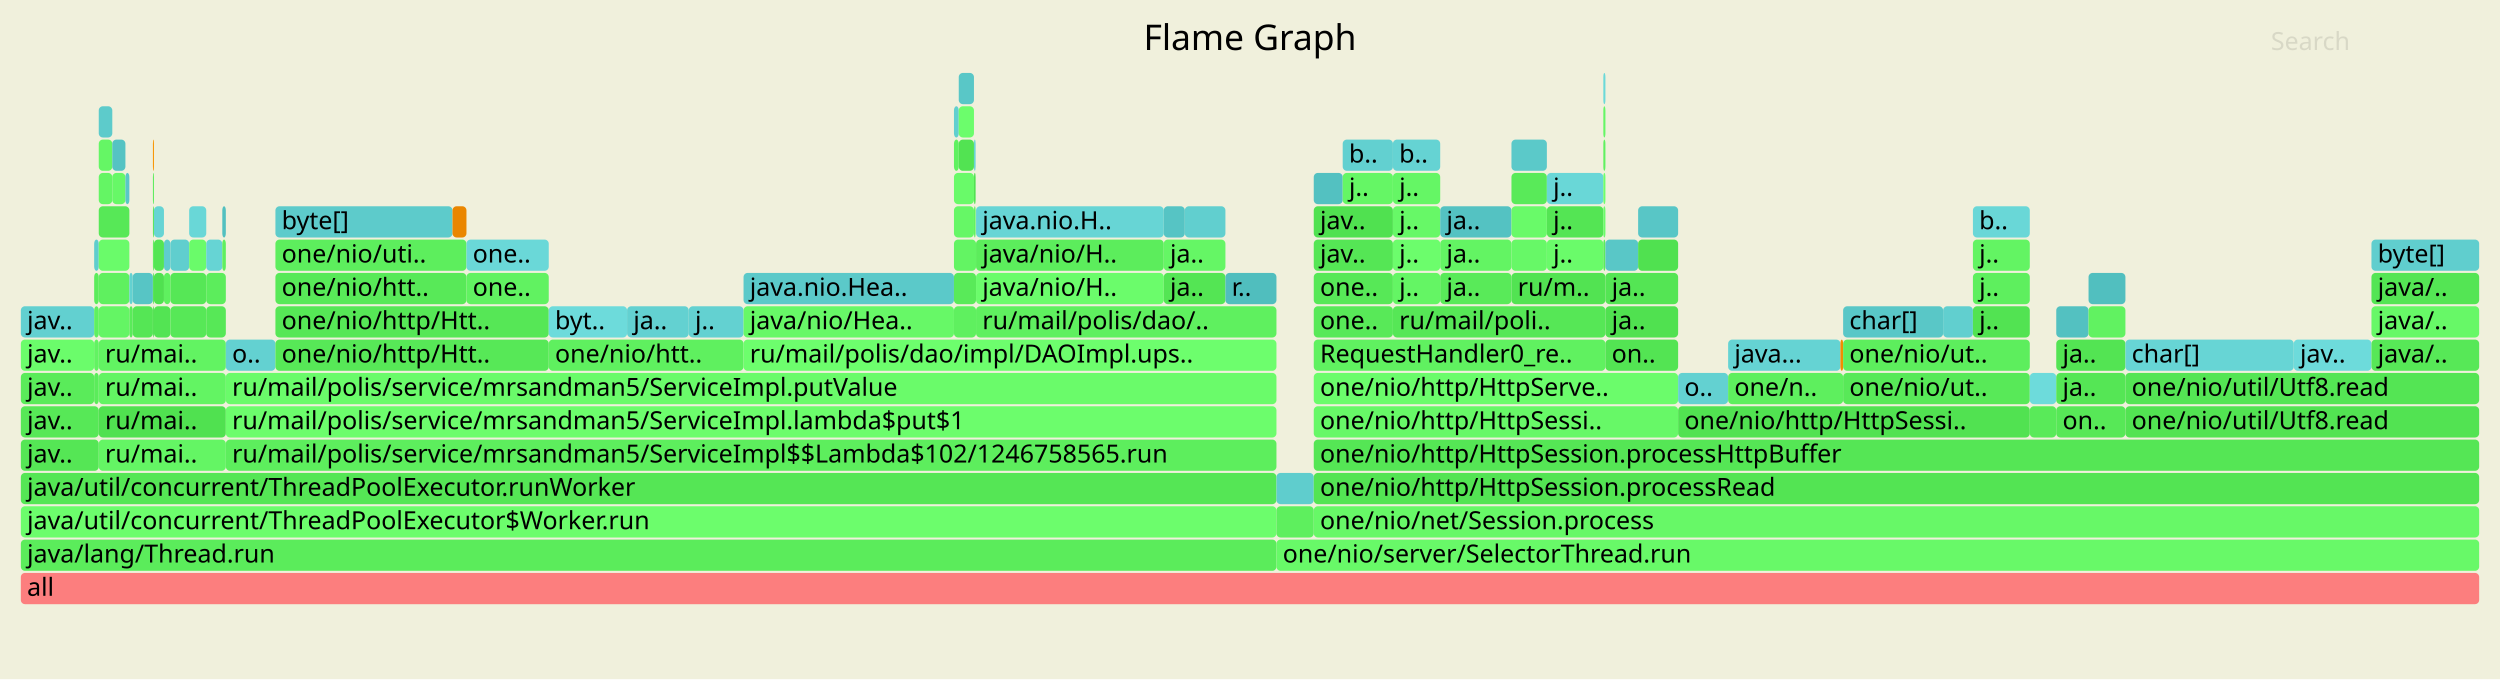
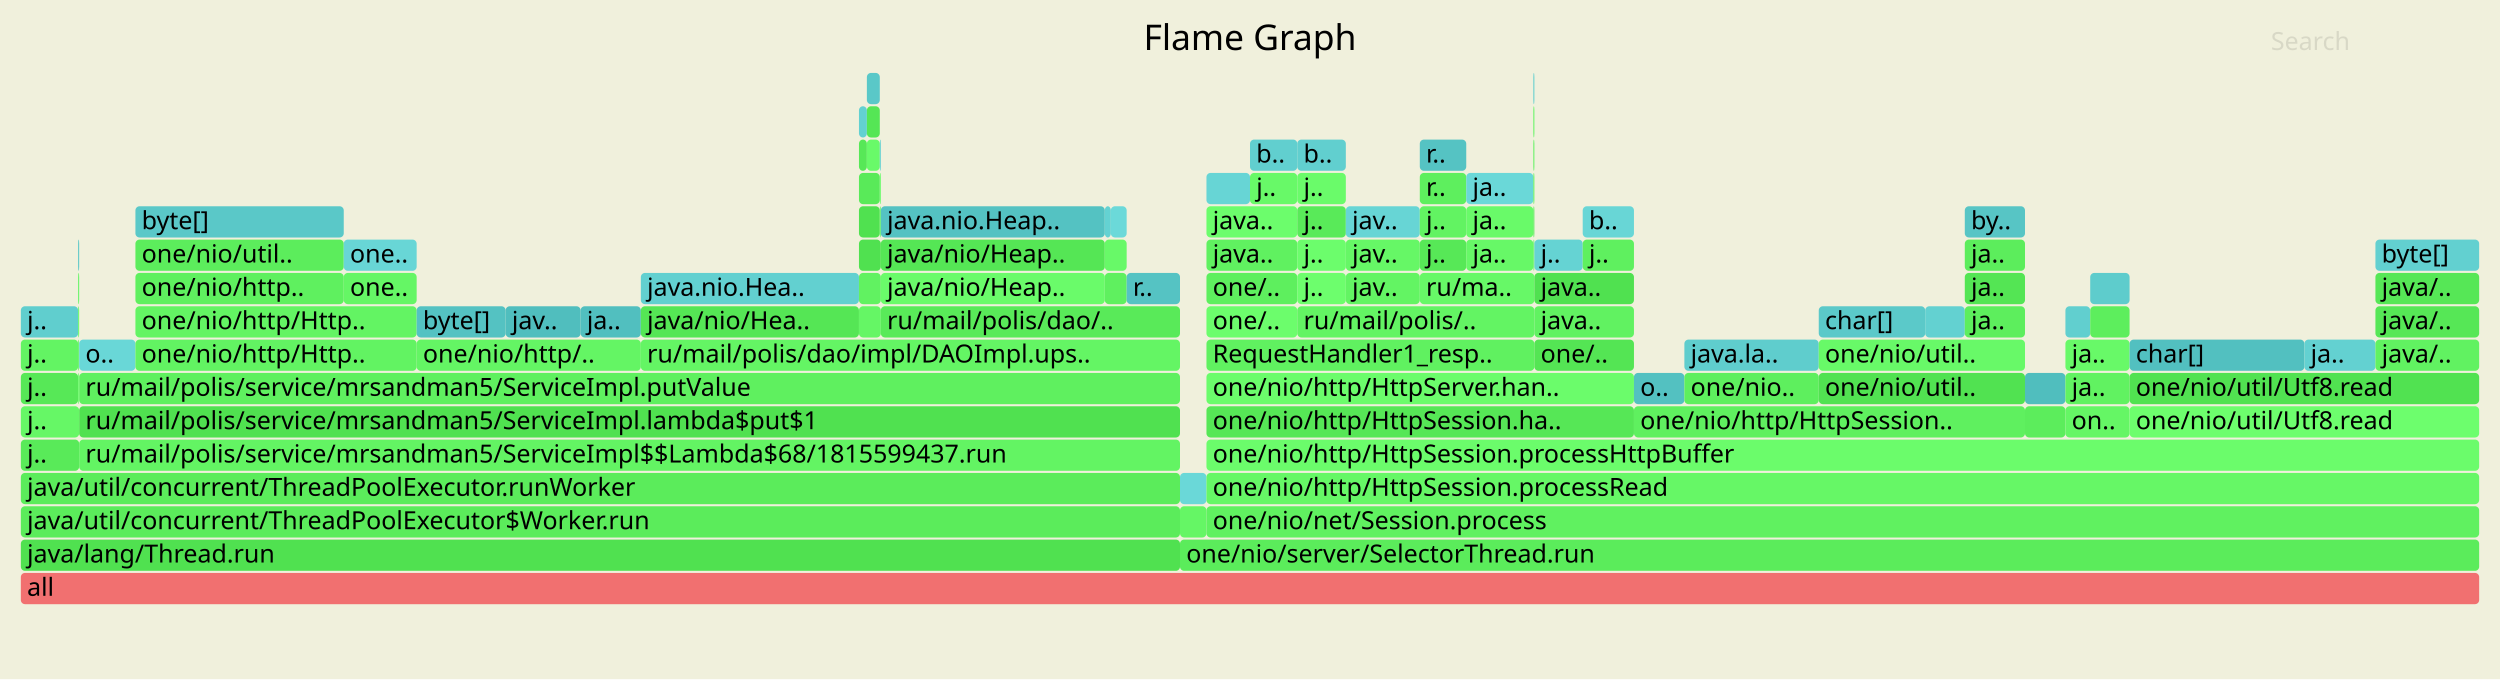
<svg xmlns="http://www.w3.org/2000/svg" version="1.1" width="1200" height="326" viewBox="0 0 1200 326">
  <style type="text/css">
	text { font-family:Verdana; font-size:12px; fill:rgb(0,0,0); }
	#search { opacity:0.1; cursor:pointer; }
	#search:hover, #search.show { opacity:1; }
	#subtitle { text-anchor:middle; font-color:rgb(160,160,160); }
	#title { text-anchor:middle; font-size:17px}
	#unzoom { cursor:pointer; }
	#frames &gt; *:hover { stroke:black; stroke-width:0.5; cursor:pointer; }
	.hide { display:none; }
	.parent { opacity:0.5; }
</style>
  <rect x="0" y="0" width="100%" height="100%" fill="rgb(240,240,220)" />
  <text id="title" x="600" y="24">Flame Graph</text>
  <text id="details" x="10" y="309"> </text>
  <text id="unzoom" x="10" y="24" class="hide">Reset Zoom</text>
  <text id="search" x="1090" y="24">Search</text>
  <text id="matched" x="1090" y="309"> </text>
  <g id="frames">
    <g>
-       <rect x="10.0" y="275.0" width="1180.0" height="15" fill="#fc7e7e" rx="2" ry="2" />
+       <rect x="10.0" y="275.0" width="1180.0" height="15" fill="#f17070" rx="2" ry="2" />
      <text x="13.0" y="286.0">all</text>
    </g>
    <g>
-       <rect x="10.0" y="259.0" width="602.7" height="15" fill="#5bec5b" rx="2" ry="2" />
+       <rect x="10.0" y="259.0" width="556.4" height="15" fill="#50e150" rx="2" ry="2" />
      <text x="13.0" y="270.0">java/lang/Thread.run</text>
    </g>
    <g>
-       <rect x="10.0" y="243.0" width="602.7" height="15" fill="#6cfd6c" rx="2" ry="2" />
+       <rect x="10.0" y="243.0" width="556.4" height="15" fill="#5bec5b" rx="2" ry="2" />
      <text x="13.0" y="254.0">java/util/concurrent/ThreadPoolExecutor$Worker.run</text>
    </g>
    <g>
-       <rect x="10.0" y="227.0" width="602.7" height="15" fill="#55e655" rx="2" ry="2" />
+       <rect x="10.0" y="227.0" width="556.4" height="15" fill="#5bec5b" rx="2" ry="2" />
      <text x="13.0" y="238.0">java/util/concurrent/ThreadPoolExecutor.runWorker</text>
    </g>
    <g>
-       <rect x="10.0" y="211.0" width="37.4" height="15" fill="#55e655" rx="2" ry="2" />
-       <text x="13.0" y="222.0">jav..</text>
-     </g>
-     <g>
-       <rect x="10.0" y="195.0" width="37.4" height="15" fill="#57e857" rx="2" ry="2" />
-       <text x="13.0" y="206.0">jav..</text>
-     </g>
-     <g>
-       <rect x="10.0" y="179.0" width="35.2" height="15" fill="#5aeb5a" rx="2" ry="2" />
-       <text x="13.0" y="190.0">jav..</text>
-     </g>
-     <g>
-       <rect x="10.0" y="163.0" width="35.2" height="15" fill="#6bfc6b" rx="2" ry="2" />
-       <text x="13.0" y="174.0">jav..</text>
-     </g>
-     <g>
-       <rect x="10.0" y="147.0" width="35.2" height="15" fill="#62d0d0" rx="2" ry="2" />
-       <text x="13.0" y="158.0">jav..</text>
-     </g>
-     <g>
-       <rect x="45.2" y="179.0" width="2.2" height="15" fill="#5bec5b" rx="2" ry="2" />
-       <text x="48.2" y="190.0" />
-     </g>
-     <g>
-       <rect x="45.2" y="163.0" width="2.2" height="15" fill="#62f362" rx="2" ry="2" />
-       <text x="48.2" y="174.0" />
-     </g>
-     <g>
-       <rect x="45.2" y="147.0" width="2.2" height="15" fill="#5ff05f" rx="2" ry="2" />
-       <text x="48.2" y="158.0" />
-     </g>
-     <g>
-       <rect x="45.2" y="131.0" width="2.2" height="15" fill="#5bec5b" rx="2" ry="2" />
-       <text x="48.2" y="142.0" />
-     </g>
-     <g>
-       <rect x="45.2" y="115.0" width="2.2" height="15" fill="#5fcdcd" rx="2" ry="2" />
-       <text x="48.2" y="126.0" />
-     </g>
-     <g>
-       <rect x="47.4" y="211.0" width="61.0" height="15" fill="#64f564" rx="2" ry="2" />
-       <text x="50.4" y="222.0">ru/mai..</text>
-     </g>
-     <g>
-       <rect x="47.4" y="195.0" width="61.0" height="15" fill="#50e150" rx="2" ry="2" />
-       <text x="50.4" y="206.0">ru/mai..</text>
-     </g>
-     <g>
-       <rect x="47.4" y="179.0" width="61.0" height="15" fill="#63f463" rx="2" ry="2" />
-       <text x="50.4" y="190.0">ru/mai..</text>
-     </g>
-     <g>
-       <rect x="47.4" y="163.0" width="61.0" height="15" fill="#62f362" rx="2" ry="2" />
-       <text x="50.4" y="174.0">ru/mai..</text>
-     </g>
-     <g>
-       <rect x="47.4" y="147.0" width="14.7" height="15" fill="#64f564" rx="2" ry="2" />
-       <text x="50.4" y="158.0" />
-     </g>
-     <g>
-       <rect x="47.4" y="131.0" width="14.7" height="15" fill="#5ff05f" rx="2" ry="2" />
-       <text x="50.4" y="142.0" />
-     </g>
-     <g>
-       <rect x="47.4" y="115.0" width="14.7" height="15" fill="#6afb6a" rx="2" ry="2" />
-       <text x="50.4" y="126.0" />
-     </g>
-     <g>
-       <rect x="47.4" y="99.0" width="14.7" height="15" fill="#57e857" rx="2" ry="2" />
-       <text x="50.4" y="110.0" />
-     </g>
-     <g>
-       <rect x="47.4" y="83.0" width="6.5" height="15" fill="#64f564" rx="2" ry="2" />
-       <text x="50.4" y="94.0" />
-     </g>
-     <g>
-       <rect x="47.4" y="67.0" width="6.5" height="15" fill="#65f665" rx="2" ry="2" />
-       <text x="50.4" y="78.0" />
-     </g>
-     <g>
-       <rect x="47.4" y="51.0" width="6.5" height="15" fill="#5dcbcb" rx="2" ry="2" />
-       <text x="50.4" y="62.0" />
-     </g>
-     <g>
-       <rect x="53.9" y="83.0" width="6.3" height="15" fill="#67f867" rx="2" ry="2" />
-       <text x="56.9" y="94.0" />
-     </g>
-     <g>
-       <rect x="53.9" y="67.0" width="6.3" height="15" fill="#55c3c3" rx="2" ry="2" />
-       <text x="56.9" y="78.0" />
-     </g>
-     <g>
-       <rect x="60.2" y="83.0" width="1.9" height="15" fill="#59c7c7" rx="2" ry="2" />
-       <text x="63.2" y="94.0" />
-     </g>
-     <g>
-       <rect x="62.1" y="147.0" width="1.6" height="15" fill="#5aeb5a" rx="2" ry="2" />
-       <text x="65.1" y="158.0" />
-     </g>
-     <g>
-       <rect x="62.1" y="131.0" width="1.6" height="15" fill="#63d1d1" rx="2" ry="2" />
-       <text x="65.1" y="142.0" />
-     </g>
-     <g>
-       <rect x="63.7" y="147.0" width="9.7" height="15" fill="#55e655" rx="2" ry="2" />
-       <text x="66.7" y="158.0" />
-     </g>
-     <g>
-       <rect x="63.7" y="131.0" width="9.7" height="15" fill="#57c5c5" rx="2" ry="2" />
-       <text x="66.7" y="142.0" />
-     </g>
-     <g>
-       <rect x="73.4" y="147.0" width="0.5" height="15" fill="#50e150" rx="2" ry="2" />
-       <text x="76.4" y="158.0" />
-     </g>
-     <g>
-       <rect x="73.4" y="131.0" width="0.5" height="15" fill="#54e554" rx="2" ry="2" />
-       <text x="76.4" y="142.0" />
-     </g>
-     <g>
-       <rect x="73.4" y="115.0" width="0.5" height="15" fill="#5ced5c" rx="2" ry="2" />
-       <text x="76.4" y="126.0" />
-     </g>
-     <g>
-       <rect x="73.4" y="99.0" width="0.5" height="15" fill="#56e756" rx="2" ry="2" />
-       <text x="76.4" y="110.0" />
-     </g>
-     <g>
-       <rect x="73.4" y="83.0" width="0.5" height="15" fill="#5bec5b" rx="2" ry="2" />
-       <text x="76.4" y="94.0" />
-     </g>
-     <g>
-       <rect x="73.4" y="67.0" width="0.5" height="15" fill="#f89400" rx="2" ry="2" />
-       <text x="76.4" y="78.0" />
-     </g>
-     <g>
-       <rect x="73.9" y="147.0" width="7.9" height="15" fill="#53e453" rx="2" ry="2" />
-       <text x="76.9" y="158.0" />
-     </g>
-     <g>
-       <rect x="73.9" y="131.0" width="4.8" height="15" fill="#50e150" rx="2" ry="2" />
-       <text x="76.9" y="142.0" />
-     </g>
-     <g>
-       <rect x="73.9" y="115.0" width="4.8" height="15" fill="#54e554" rx="2" ry="2" />
-       <text x="76.9" y="126.0" />
-     </g>
-     <g>
-       <rect x="73.9" y="99.0" width="4.8" height="15" fill="#66d4d4" rx="2" ry="2" />
-       <text x="76.9" y="110.0" />
-     </g>
-     <g>
-       <rect x="78.7" y="131.0" width="3.1" height="15" fill="#5ff05f" rx="2" ry="2" />
-       <text x="81.7" y="142.0" />
-     </g>
-     <g>
-       <rect x="78.7" y="115.0" width="3.1" height="15" fill="#5fcdcd" rx="2" ry="2" />
-       <text x="81.7" y="126.0" />
-     </g>
-     <g>
-       <rect x="81.8" y="147.0" width="17.2" height="15" fill="#57e857" rx="2" ry="2" />
-       <text x="84.8" y="158.0" />
-     </g>
-     <g>
-       <rect x="81.8" y="131.0" width="17.2" height="15" fill="#56e756" rx="2" ry="2" />
-       <text x="84.8" y="142.0" />
-     </g>
-     <g>
-       <rect x="81.8" y="115.0" width="9.0" height="15" fill="#60cece" rx="2" ry="2" />
-       <text x="84.8" y="126.0" />
-     </g>
-     <g>
-       <rect x="90.8" y="115.0" width="8.2" height="15" fill="#6afb6a" rx="2" ry="2" />
-       <text x="93.8" y="126.0" />
-     </g>
-     <g>
-       <rect x="90.8" y="99.0" width="8.2" height="15" fill="#69d7d7" rx="2" ry="2" />
-       <text x="93.8" y="110.0" />
-     </g>
-     <g>
-       <rect x="99.0" y="147.0" width="9.4" height="15" fill="#57e857" rx="2" ry="2" />
-       <text x="102.0" y="158.0" />
-     </g>
-     <g>
-       <rect x="99.0" y="131.0" width="9.4" height="15" fill="#5ced5c" rx="2" ry="2" />
-       <text x="102.0" y="142.0" />
-     </g>
-     <g>
-       <rect x="99.0" y="115.0" width="7.7" height="15" fill="#66d4d4" rx="2" ry="2" />
-       <text x="102.0" y="126.0" />
-     </g>
-     <g>
-       <rect x="106.7" y="115.0" width="1.7" height="15" fill="#5eef5e" rx="2" ry="2" />
-       <text x="109.7" y="126.0" />
-     </g>
-     <g>
-       <rect x="106.7" y="99.0" width="1.7" height="15" fill="#52c0c0" rx="2" ry="2" />
-       <text x="109.7" y="110.0" />
-     </g>
-     <g>
-       <rect x="108.4" y="211.0" width="504.3" height="15" fill="#5dee5d" rx="2" ry="2" />
-       <text x="111.4" y="222.0">ru/mail/polis/service/mrsandman5/ServiceImpl$$Lambda$102/1246758565.run</text>
-     </g>
-     <g>
-       <rect x="108.4" y="195.0" width="504.3" height="15" fill="#6cfd6c" rx="2" ry="2" />
-       <text x="111.4" y="206.0">ru/mail/polis/service/mrsandman5/ServiceImpl.lambda$put$1</text>
-     </g>
-     <g>
-       <rect x="108.4" y="179.0" width="504.3" height="15" fill="#6afb6a" rx="2" ry="2" />
-       <text x="111.4" y="190.0">ru/mail/polis/service/mrsandman5/ServiceImpl.putValue</text>
-     </g>
-     <g>
-       <rect x="108.4" y="163.0" width="23.8" height="15" fill="#63d1d1" rx="2" ry="2" />
-       <text x="111.4" y="174.0">o..</text>
-     </g>
-     <g>
-       <rect x="132.2" y="163.0" width="131.2" height="15" fill="#57e857" rx="2" ry="2" />
-       <text x="135.2" y="174.0">one/nio/http/Htt..</text>
-     </g>
-     <g>
-       <rect x="132.2" y="147.0" width="131.2" height="15" fill="#56e756" rx="2" ry="2" />
-       <text x="135.2" y="158.0">one/nio/http/Htt..</text>
-     </g>
-     <g>
-       <rect x="132.2" y="131.0" width="91.7" height="15" fill="#58e958" rx="2" ry="2" />
-       <text x="135.2" y="142.0">one/nio/htt..</text>
-     </g>
-     <g>
-       <rect x="132.2" y="115.0" width="91.7" height="15" fill="#5dee5d" rx="2" ry="2" />
-       <text x="135.2" y="126.0">one/nio/uti..</text>
-     </g>
-     <g>
-       <rect x="132.2" y="99.0" width="85.0" height="15" fill="#5dcbcb" rx="2" ry="2" />
-       <text x="135.2" y="110.0">byte[]</text>
-     </g>
-     <g>
-       <rect x="217.2" y="99.0" width="6.7" height="15" fill="#ea8600" rx="2" ry="2" />
-       <text x="220.2" y="110.0" />
-     </g>
-     <g>
-       <rect x="223.9" y="131.0" width="39.5" height="15" fill="#61f261" rx="2" ry="2" />
-       <text x="226.9" y="142.0">one..</text>
-     </g>
-     <g>
-       <rect x="223.9" y="115.0" width="39.5" height="15" fill="#6ad8d8" rx="2" ry="2" />
-       <text x="226.9" y="126.0">one..</text>
-     </g>
-     <g>
-       <rect x="263.4" y="163.0" width="93.5" height="15" fill="#5ff05f" rx="2" ry="2" />
-       <text x="266.4" y="174.0">one/nio/htt..</text>
-     </g>
-     <g>
-       <rect x="263.4" y="147.0" width="37.6" height="15" fill="#6ddbdb" rx="2" ry="2" />
-       <text x="266.4" y="158.0">byt..</text>
-     </g>
-     <g>
-       <rect x="301.0" y="147.0" width="29.6" height="15" fill="#63d1d1" rx="2" ry="2" />
-       <text x="304.0" y="158.0">ja..</text>
-     </g>
-     <g>
-       <rect x="330.6" y="147.0" width="26.3" height="15" fill="#63d1d1" rx="2" ry="2" />
-       <text x="333.6" y="158.0">j..</text>
-     </g>
-     <g>
-       <rect x="356.9" y="163.0" width="255.8" height="15" fill="#6dfe6d" rx="2" ry="2" />
-       <text x="359.9" y="174.0">ru/mail/polis/dao/impl/DAOImpl.ups..</text>
-     </g>
-     <g>
-       <rect x="356.9" y="147.0" width="101.0" height="15" fill="#67f867" rx="2" ry="2" />
-       <text x="359.9" y="158.0">java/nio/Hea..</text>
-     </g>
-     <g>
-       <rect x="356.9" y="131.0" width="101.0" height="15" fill="#5bc9c9" rx="2" ry="2" />
-       <text x="359.9" y="142.0">java.nio.Hea..</text>
-     </g>
-     <g>
-       <rect x="457.9" y="147.0" width="10.6" height="15" fill="#5ff05f" rx="2" ry="2" />
-       <text x="460.9" y="158.0" />
-     </g>
-     <g>
-       <rect x="457.9" y="131.0" width="10.6" height="15" fill="#59ea59" rx="2" ry="2" />
-       <text x="460.9" y="142.0" />
-     </g>
-     <g>
-       <rect x="457.9" y="115.0" width="10.6" height="15" fill="#63f463" rx="2" ry="2" />
-       <text x="460.9" y="126.0" />
-     </g>
-     <g>
-       <rect x="457.9" y="99.0" width="9.6" height="15" fill="#66f766" rx="2" ry="2" />
-       <text x="460.9" y="110.0" />
-     </g>
-     <g>
-       <rect x="457.9" y="83.0" width="9.6" height="15" fill="#69fa69" rx="2" ry="2" />
-       <text x="460.9" y="94.0" />
-     </g>
-     <g>
-       <rect x="457.9" y="67.0" width="2.3" height="15" fill="#60f160" rx="2" ry="2" />
-       <text x="460.9" y="78.0" />
-     </g>
-     <g>
-       <rect x="457.9" y="51.0" width="2.3" height="15" fill="#61cfcf" rx="2" ry="2" />
-       <text x="460.9" y="62.0" />
-     </g>
-     <g>
-       <rect x="460.2" y="67.0" width="7.3" height="15" fill="#52e352" rx="2" ry="2" />
-       <text x="463.2" y="78.0" />
-     </g>
-     <g>
-       <rect x="460.2" y="51.0" width="7.3" height="15" fill="#6cfd6c" rx="2" ry="2" />
-       <text x="463.2" y="62.0" />
-     </g>
-     <g>
-       <rect x="460.2" y="35.0" width="7.3" height="15" fill="#59c7c7" rx="2" ry="2" />
-       <text x="463.2" y="46.0" />
-     </g>
-     <g>
-       <rect x="467.5" y="99.0" width="0.8" height="15" fill="#61f261" rx="2" ry="2" />
-       <text x="470.5" y="110.0" />
-     </g>
-     <g>
-       <rect x="467.5" y="83.0" width="0.8" height="15" fill="#51e251" rx="2" ry="2" />
-       <text x="470.5" y="94.0" />
-     </g>
-     <g>
-       <rect x="467.5" y="67.0" width="0.8" height="15" fill="#67d5d5" rx="2" ry="2" />
-       <text x="470.5" y="78.0" />
-     </g>
-     <g>
-       <rect x="468.5" y="147.0" width="144.2" height="15" fill="#5ff05f" rx="2" ry="2" />
-       <text x="471.5" y="158.0">ru/mail/polis/dao/..</text>
-     </g>
-     <g>
-       <rect x="468.5" y="131.0" width="90.1" height="15" fill="#6bfc6b" rx="2" ry="2" />
-       <text x="471.5" y="142.0">java/nio/H..</text>
-     </g>
-     <g>
-       <rect x="468.5" y="115.0" width="90.1" height="15" fill="#5ced5c" rx="2" ry="2" />
-       <text x="471.5" y="126.0">java/nio/H..</text>
-     </g>
-     <g>
-       <rect x="468.5" y="99.0" width="90.1" height="15" fill="#67d5d5" rx="2" ry="2" />
-       <text x="471.5" y="110.0">java.nio.H..</text>
-     </g>
-     <g>
-       <rect x="558.6" y="131.0" width="29.6" height="15" fill="#54e554" rx="2" ry="2" />
-       <text x="561.6" y="142.0">ja..</text>
-     </g>
-     <g>
-       <rect x="558.6" y="115.0" width="29.6" height="15" fill="#65f665" rx="2" ry="2" />
-       <text x="561.6" y="126.0">ja..</text>
-     </g>
-     <g>
-       <rect x="558.6" y="99.0" width="10.1" height="15" fill="#56c4c4" rx="2" ry="2" />
-       <text x="561.6" y="110.0" />
-     </g>
-     <g>
-       <rect x="568.7" y="99.0" width="19.5" height="15" fill="#61cfcf" rx="2" ry="2" />
-       <text x="571.7" y="110.0" />
-     </g>
-     <g>
-       <rect x="588.2" y="131.0" width="24.5" height="15" fill="#50bebe" rx="2" ry="2" />
-       <text x="591.2" y="142.0">r..</text>
-     </g>
-     <g>
-       <rect x="612.7" y="259.0" width="577.3" height="15" fill="#68f968" rx="2" ry="2" />
-       <text x="615.7" y="270.0">one/nio/server/SelectorThread.run</text>
-     </g>
-     <g>
-       <rect x="612.7" y="243.0" width="17.9" height="15" fill="#5eef5e" rx="2" ry="2" />
-       <text x="615.7" y="254.0" />
-     </g>
-     <g>
-       <rect x="612.7" y="227.0" width="17.9" height="15" fill="#5fcdcd" rx="2" ry="2" />
-       <text x="615.7" y="238.0" />
-     </g>
-     <g>
-       <rect x="630.6" y="243.0" width="559.4" height="15" fill="#67f867" rx="2" ry="2" />
-       <text x="633.6" y="254.0">one/nio/net/Session.process</text>
-     </g>
-     <g>
-       <rect x="630.6" y="227.0" width="559.4" height="15" fill="#53e453" rx="2" ry="2" />
-       <text x="633.6" y="238.0">one/nio/http/HttpSession.processRead</text>
-     </g>
-     <g>
-       <rect x="630.6" y="211.0" width="559.4" height="15" fill="#55e655" rx="2" ry="2" />
-       <text x="633.6" y="222.0">one/nio/http/HttpSession.processHttpBuffer</text>
-     </g>
-     <g>
-       <rect x="630.6" y="195.0" width="174.9" height="15" fill="#67f867" rx="2" ry="2" />
-       <text x="633.6" y="206.0">one/nio/http/HttpSessi..</text>
-     </g>
-     <g>
-       <rect x="630.6" y="179.0" width="174.9" height="15" fill="#6bfc6b" rx="2" ry="2" />
-       <text x="633.6" y="190.0">one/nio/http/HttpServe..</text>
-     </g>
-     <g>
-       <rect x="630.6" y="163.0" width="140.0" height="15" fill="#60f160" rx="2" ry="2" />
-       <text x="633.6" y="174.0">RequestHandler0_re..</text>
-     </g>
-     <g>
-       <rect x="630.6" y="147.0" width="38.0" height="15" fill="#58e958" rx="2" ry="2" />
-       <text x="633.6" y="158.0">one..</text>
-     </g>
-     <g>
-       <rect x="630.6" y="131.0" width="38.0" height="15" fill="#57e857" rx="2" ry="2" />
-       <text x="633.6" y="142.0">one..</text>
-     </g>
-     <g>
-       <rect x="630.6" y="115.0" width="38.0" height="15" fill="#55e655" rx="2" ry="2" />
-       <text x="633.6" y="126.0">jav..</text>
-     </g>
-     <g>
-       <rect x="630.6" y="99.0" width="38.0" height="15" fill="#50e150" rx="2" ry="2" />
-       <text x="633.6" y="110.0">jav..</text>
-     </g>
-     <g>
-       <rect x="630.6" y="83.0" width="13.9" height="15" fill="#53c1c1" rx="2" ry="2" />
-       <text x="633.6" y="94.0" />
-     </g>
-     <g>
-       <rect x="644.5" y="83.0" width="24.1" height="15" fill="#65f665" rx="2" ry="2" />
-       <text x="647.5" y="94.0">j..</text>
-     </g>
-     <g>
-       <rect x="644.5" y="67.0" width="24.1" height="15" fill="#62d0d0" rx="2" ry="2" />
-       <text x="647.5" y="78.0">b..</text>
-     </g>
-     <g>
-       <rect x="668.6" y="147.0" width="102.0" height="15" fill="#56e756" rx="2" ry="2" />
-       <text x="671.6" y="158.0">ru/mail/poli..</text>
-     </g>
-     <g>
-       <rect x="668.6" y="131.0" width="22.7" height="15" fill="#64f564" rx="2" ry="2" />
-       <text x="671.6" y="142.0">j..</text>
-     </g>
-     <g>
-       <rect x="668.6" y="115.0" width="22.7" height="15" fill="#6cfd6c" rx="2" ry="2" />
-       <text x="671.6" y="126.0">j..</text>
-     </g>
-     <g>
-       <rect x="668.6" y="99.0" width="22.7" height="15" fill="#67f867" rx="2" ry="2" />
-       <text x="671.6" y="110.0">j..</text>
-     </g>
-     <g>
-       <rect x="668.6" y="83.0" width="22.7" height="15" fill="#65f665" rx="2" ry="2" />
-       <text x="671.6" y="94.0">j..</text>
-     </g>
-     <g>
-       <rect x="668.6" y="67.0" width="22.7" height="15" fill="#65d3d3" rx="2" ry="2" />
-       <text x="671.6" y="78.0">b..</text>
-     </g>
-     <g>
-       <rect x="691.3" y="131.0" width="34.2" height="15" fill="#59ea59" rx="2" ry="2" />
-       <text x="694.3" y="142.0">ja..</text>
-     </g>
-     <g>
-       <rect x="691.3" y="115.0" width="34.2" height="15" fill="#63f463" rx="2" ry="2" />
-       <text x="694.3" y="126.0">ja..</text>
-     </g>
-     <g>
-       <rect x="691.3" y="99.0" width="34.2" height="15" fill="#54c2c2" rx="2" ry="2" />
-       <text x="694.3" y="110.0">ja..</text>
-     </g>
-     <g>
-       <rect x="725.5" y="131.0" width="45.1" height="15" fill="#52e352" rx="2" ry="2" />
-       <text x="728.5" y="142.0">ru/m..</text>
-     </g>
-     <g>
-       <rect x="725.5" y="115.0" width="17.0" height="15" fill="#67f867" rx="2" ry="2" />
-       <text x="728.5" y="126.0" />
-     </g>
-     <g>
-       <rect x="725.5" y="99.0" width="17.0" height="15" fill="#69fa69" rx="2" ry="2" />
-       <text x="728.5" y="110.0" />
-     </g>
-     <g>
-       <rect x="725.5" y="83.0" width="17.0" height="15" fill="#59ea59" rx="2" ry="2" />
-       <text x="728.5" y="94.0" />
-     </g>
-     <g>
-       <rect x="725.5" y="67.0" width="17.0" height="15" fill="#5bc9c9" rx="2" ry="2" />
-       <text x="728.5" y="78.0" />
-     </g>
-     <g>
-       <rect x="742.5" y="115.0" width="27.1" height="15" fill="#6afb6a" rx="2" ry="2" />
-       <text x="745.5" y="126.0">j..</text>
-     </g>
-     <g>
-       <rect x="742.5" y="99.0" width="27.1" height="15" fill="#54e554" rx="2" ry="2" />
-       <text x="745.5" y="110.0">j..</text>
-     </g>
-     <g>
-       <rect x="742.5" y="83.0" width="27.1" height="15" fill="#69d7d7" rx="2" ry="2" />
-       <text x="745.5" y="94.0">j..</text>
-     </g>
-     <g>
-       <rect x="769.6" y="115.0" width="1.0" height="15" fill="#5bec5b" rx="2" ry="2" />
-       <text x="772.6" y="126.0" />
-     </g>
-     <g>
-       <rect x="769.6" y="99.0" width="1.0" height="15" fill="#6bfc6b" rx="2" ry="2" />
-       <text x="772.6" y="110.0" />
-     </g>
-     <g>
-       <rect x="769.6" y="83.0" width="1.0" height="15" fill="#6dfe6d" rx="2" ry="2" />
-       <text x="772.6" y="94.0" />
-     </g>
-     <g>
-       <rect x="769.6" y="67.0" width="1.0" height="15" fill="#60f160" rx="2" ry="2" />
-       <text x="772.6" y="78.0" />
-     </g>
-     <g>
-       <rect x="769.6" y="51.0" width="1.0" height="15" fill="#65f665" rx="2" ry="2" />
-       <text x="772.6" y="62.0" />
-     </g>
-     <g>
-       <rect x="769.6" y="35.0" width="1.0" height="15" fill="#6bd9d9" rx="2" ry="2" />
-       <text x="772.6" y="46.0" />
-     </g>
-     <g>
-       <rect x="770.6" y="163.0" width="34.9" height="15" fill="#53e453" rx="2" ry="2" />
-       <text x="773.6" y="174.0">on..</text>
-     </g>
-     <g>
-       <rect x="770.6" y="147.0" width="34.9" height="15" fill="#50e150" rx="2" ry="2" />
-       <text x="773.6" y="158.0">ja..</text>
-     </g>
-     <g>
-       <rect x="770.6" y="131.0" width="34.9" height="15" fill="#54e554" rx="2" ry="2" />
-       <text x="773.6" y="142.0">ja..</text>
-     </g>
-     <g>
-       <rect x="770.6" y="115.0" width="15.7" height="15" fill="#59c7c7" rx="2" ry="2" />
-       <text x="773.6" y="126.0" />
-     </g>
-     <g>
-       <rect x="786.3" y="115.0" width="19.2" height="15" fill="#50e150" rx="2" ry="2" />
-       <text x="789.3" y="126.0" />
-     </g>
-     <g>
-       <rect x="786.3" y="99.0" width="19.2" height="15" fill="#58c6c6" rx="2" ry="2" />
-       <text x="789.3" y="110.0" />
-     </g>
-     <g>
-       <rect x="805.5" y="195.0" width="168.8" height="15" fill="#51e251" rx="2" ry="2" />
-       <text x="808.5" y="206.0">one/nio/http/HttpSessi..</text>
-     </g>
-     <g>
-       <rect x="805.5" y="179.0" width="24.0" height="15" fill="#63d1d1" rx="2" ry="2" />
-       <text x="808.5" y="190.0">o..</text>
-     </g>
-     <g>
-       <rect x="829.5" y="179.0" width="55.2" height="15" fill="#5eef5e" rx="2" ry="2" />
-       <text x="832.5" y="190.0">one/n..</text>
-     </g>
-     <g>
-       <rect x="829.5" y="163.0" width="53.9" height="15" fill="#65d3d3" rx="2" ry="2" />
-       <text x="832.5" y="174.0">java...</text>
-     </g>
-     <g>
-       <rect x="883.4" y="163.0" width="1.3" height="15" fill="#f28e00" rx="2" ry="2" />
-       <text x="886.4" y="174.0" />
-     </g>
-     <g>
-       <rect x="884.7" y="179.0" width="89.6" height="15" fill="#58e958" rx="2" ry="2" />
-       <text x="887.7" y="190.0">one/nio/ut..</text>
-     </g>
-     <g>
-       <rect x="884.7" y="163.0" width="89.6" height="15" fill="#5dee5d" rx="2" ry="2" />
-       <text x="887.7" y="174.0">one/nio/ut..</text>
-     </g>
-     <g>
-       <rect x="884.7" y="147.0" width="48.0" height="15" fill="#59c7c7" rx="2" ry="2" />
-       <text x="887.7" y="158.0">char[]</text>
-     </g>
-     <g>
-       <rect x="932.7" y="147.0" width="14.3" height="15" fill="#61cfcf" rx="2" ry="2" />
-       <text x="935.7" y="158.0" />
-     </g>
-     <g>
-       <rect x="947.0" y="147.0" width="27.3" height="15" fill="#52e352" rx="2" ry="2" />
-       <text x="950.0" y="158.0">j..</text>
-     </g>
-     <g>
-       <rect x="947.0" y="131.0" width="27.3" height="15" fill="#5eef5e" rx="2" ry="2" />
-       <text x="950.0" y="142.0">j..</text>
-     </g>
-     <g>
-       <rect x="947.0" y="115.0" width="27.3" height="15" fill="#63f463" rx="2" ry="2" />
-       <text x="950.0" y="126.0">j..</text>
-     </g>
-     <g>
-       <rect x="947.0" y="99.0" width="27.3" height="15" fill="#69d7d7" rx="2" ry="2" />
-       <text x="950.0" y="110.0">b..</text>
-     </g>
-     <g>
-       <rect x="974.3" y="195.0" width="12.7" height="15" fill="#59ea59" rx="2" ry="2" />
-       <text x="977.3" y="206.0" />
-     </g>
-     <g>
-       <rect x="974.3" y="179.0" width="12.7" height="15" fill="#6ddbdb" rx="2" ry="2" />
-       <text x="977.3" y="190.0" />
-     </g>
-     <g>
-       <rect x="987.0" y="195.0" width="33.2" height="15" fill="#57e857" rx="2" ry="2" />
-       <text x="990.0" y="206.0">on..</text>
-     </g>
-     <g>
-       <rect x="987.0" y="179.0" width="33.2" height="15" fill="#55e655" rx="2" ry="2" />
-       <text x="990.0" y="190.0">ja..</text>
-     </g>
-     <g>
-       <rect x="987.0" y="163.0" width="33.2" height="15" fill="#53e453" rx="2" ry="2" />
-       <text x="990.0" y="174.0">ja..</text>
-     </g>
-     <g>
-       <rect x="987.0" y="147.0" width="15.5" height="15" fill="#53c1c1" rx="2" ry="2" />
-       <text x="990.0" y="158.0" />
-     </g>
-     <g>
-       <rect x="1002.5" y="147.0" width="17.7" height="15" fill="#61f261" rx="2" ry="2" />
-       <text x="1005.5" y="158.0" />
-     </g>
-     <g>
-       <rect x="1002.5" y="131.0" width="17.7" height="15" fill="#51bfbf" rx="2" ry="2" />
-       <text x="1005.5" y="142.0" />
-     </g>
-     <g>
-       <rect x="1020.2" y="195.0" width="169.8" height="15" fill="#52e352" rx="2" ry="2" />
-       <text x="1023.2" y="206.0">one/nio/util/Utf8.read</text>
-     </g>
-     <g>
-       <rect x="1020.2" y="179.0" width="169.8" height="15" fill="#54e554" rx="2" ry="2" />
-       <text x="1023.2" y="190.0">one/nio/util/Utf8.read</text>
-     </g>
-     <g>
-       <rect x="1020.2" y="163.0" width="80.8" height="15" fill="#67d5d5" rx="2" ry="2" />
-       <text x="1023.2" y="174.0">char[]</text>
-     </g>
-     <g>
-       <rect x="1101.0" y="163.0" width="37.3" height="15" fill="#6ddbdb" rx="2" ry="2" />
-       <text x="1104.0" y="174.0">jav..</text>
-     </g>
-     <g>
-       <rect x="1138.3" y="163.0" width="51.7" height="15" fill="#57e857" rx="2" ry="2" />
-       <text x="1141.3" y="174.0">java/..</text>
-     </g>
-     <g>
-       <rect x="1138.3" y="147.0" width="51.7" height="15" fill="#67f867" rx="2" ry="2" />
-       <text x="1141.3" y="158.0">java/..</text>
-     </g>
-     <g>
-       <rect x="1138.3" y="131.0" width="51.7" height="15" fill="#54e554" rx="2" ry="2" />
-       <text x="1141.3" y="142.0">java/..</text>
-     </g>
-     <g>
-       <rect x="1138.3" y="115.0" width="51.7" height="15" fill="#60cece" rx="2" ry="2" />
-       <text x="1141.3" y="126.0">byte[]</text>
+       <rect x="10.0" y="211.0" width="28.0" height="15" fill="#59ea59" rx="2" ry="2" />
+       <text x="13.0" y="222.0">j..</text>
+     </g>
+     <g>
+       <rect x="10.0" y="195.0" width="28.0" height="15" fill="#66f766" rx="2" ry="2" />
+       <text x="13.0" y="206.0">j..</text>
+     </g>
+     <g>
+       <rect x="10.0" y="179.0" width="27.5" height="15" fill="#57e857" rx="2" ry="2" />
+       <text x="13.0" y="190.0">j..</text>
+     </g>
+     <g>
+       <rect x="10.0" y="163.0" width="27.5" height="15" fill="#63f463" rx="2" ry="2" />
+       <text x="13.0" y="174.0">j..</text>
+     </g>
+     <g>
+       <rect x="10.0" y="147.0" width="27.5" height="15" fill="#60cece" rx="2" ry="2" />
+       <text x="13.0" y="158.0">j..</text>
+     </g>
+     <g>
+       <rect x="37.5" y="179.0" width="0.5" height="15" fill="#6bfc6b" rx="2" ry="2" />
+       <text x="40.5" y="190.0" />
+     </g>
+     <g>
+       <rect x="37.5" y="163.0" width="0.5" height="15" fill="#64f564" rx="2" ry="2" />
+       <text x="40.5" y="174.0" />
+     </g>
+     <g>
+       <rect x="37.5" y="147.0" width="0.5" height="15" fill="#68f968" rx="2" ry="2" />
+       <text x="40.5" y="158.0" />
+     </g>
+     <g>
+       <rect x="37.5" y="131.0" width="0.5" height="15" fill="#64f564" rx="2" ry="2" />
+       <text x="40.5" y="142.0" />
+     </g>
+     <g>
+       <rect x="37.5" y="115.0" width="0.5" height="15" fill="#59c7c7" rx="2" ry="2" />
+       <text x="40.5" y="126.0" />
+     </g>
+     <g>
+       <rect x="38.0" y="211.0" width="528.4" height="15" fill="#63f463" rx="2" ry="2" />
+       <text x="41.0" y="222.0">ru/mail/polis/service/mrsandman5/ServiceImpl$$Lambda$68/1815599437.run</text>
+     </g>
+     <g>
+       <rect x="38.0" y="195.0" width="528.4" height="15" fill="#50e150" rx="2" ry="2" />
+       <text x="41.0" y="206.0">ru/mail/polis/service/mrsandman5/ServiceImpl.lambda$put$1</text>
+     </g>
+     <g>
+       <rect x="38.0" y="179.0" width="528.4" height="15" fill="#5ff05f" rx="2" ry="2" />
+       <text x="41.0" y="190.0">ru/mail/polis/service/mrsandman5/ServiceImpl.putValue</text>
+     </g>
+     <g>
+       <rect x="38.0" y="163.0" width="27.0" height="15" fill="#69d7d7" rx="2" ry="2" />
+       <text x="41.0" y="174.0">o..</text>
+     </g>
+     <g>
+       <rect x="65.0" y="163.0" width="135.0" height="15" fill="#62f362" rx="2" ry="2" />
+       <text x="68.0" y="174.0">one/nio/http/Http..</text>
+     </g>
+     <g>
+       <rect x="65.0" y="147.0" width="135.0" height="15" fill="#63f463" rx="2" ry="2" />
+       <text x="68.0" y="158.0">one/nio/http/Http..</text>
+     </g>
+     <g>
+       <rect x="65.0" y="131.0" width="100.0" height="15" fill="#5ff05f" rx="2" ry="2" />
+       <text x="68.0" y="142.0">one/nio/http..</text>
+     </g>
+     <g>
+       <rect x="65.0" y="115.0" width="100.0" height="15" fill="#5ced5c" rx="2" ry="2" />
+       <text x="68.0" y="126.0">one/nio/util..</text>
+     </g>
+     <g>
+       <rect x="65.0" y="99.0" width="100.0" height="15" fill="#5ac8c8" rx="2" ry="2" />
+       <text x="68.0" y="110.0">byte[]</text>
+     </g>
+     <g>
+       <rect x="165.0" y="131.0" width="35.0" height="15" fill="#65f665" rx="2" ry="2" />
+       <text x="168.0" y="142.0">one..</text>
+     </g>
+     <g>
+       <rect x="165.0" y="115.0" width="35.0" height="15" fill="#68d6d6" rx="2" ry="2" />
+       <text x="168.0" y="126.0">one..</text>
+     </g>
+     <g>
+       <rect x="200.0" y="163.0" width="107.6" height="15" fill="#64f564" rx="2" ry="2" />
+       <text x="203.0" y="174.0">one/nio/http/..</text>
+     </g>
+     <g>
+       <rect x="200.0" y="147.0" width="42.7" height="15" fill="#54c2c2" rx="2" ry="2" />
+       <text x="203.0" y="158.0">byte[]</text>
+     </g>
+     <g>
+       <rect x="242.7" y="147.0" width="36.0" height="15" fill="#50bebe" rx="2" ry="2" />
+       <text x="245.7" y="158.0">jav..</text>
+     </g>
+     <g>
+       <rect x="278.7" y="147.0" width="28.9" height="15" fill="#51bfbf" rx="2" ry="2" />
+       <text x="281.7" y="158.0">ja..</text>
+     </g>
+     <g>
+       <rect x="307.6" y="163.0" width="258.8" height="15" fill="#64f564" rx="2" ry="2" />
+       <text x="310.6" y="174.0">ru/mail/polis/dao/impl/DAOImpl.ups..</text>
+     </g>
+     <g>
+       <rect x="307.6" y="147.0" width="104.7" height="15" fill="#55e655" rx="2" ry="2" />
+       <text x="310.6" y="158.0">java/nio/Hea..</text>
+     </g>
+     <g>
+       <rect x="307.6" y="131.0" width="104.7" height="15" fill="#62d0d0" rx="2" ry="2" />
+       <text x="310.6" y="142.0">java.nio.Hea..</text>
+     </g>
+     <g>
+       <rect x="412.3" y="147.0" width="10.5" height="15" fill="#65f665" rx="2" ry="2" />
+       <text x="415.3" y="158.0" />
+     </g>
+     <g>
+       <rect x="412.3" y="131.0" width="10.5" height="15" fill="#61f261" rx="2" ry="2" />
+       <text x="415.3" y="142.0" />
+     </g>
+     <g>
+       <rect x="412.3" y="115.0" width="10.5" height="15" fill="#50e150" rx="2" ry="2" />
+       <text x="415.3" y="126.0" />
+     </g>
+     <g>
+       <rect x="412.3" y="99.0" width="10.0" height="15" fill="#50e150" rx="2" ry="2" />
+       <text x="415.3" y="110.0" />
+     </g>
+     <g>
+       <rect x="412.3" y="83.0" width="10.0" height="15" fill="#59ea59" rx="2" ry="2" />
+       <text x="415.3" y="94.0" />
+     </g>
+     <g>
+       <rect x="412.3" y="67.0" width="3.8" height="15" fill="#57e857" rx="2" ry="2" />
+       <text x="415.3" y="78.0" />
+     </g>
+     <g>
+       <rect x="412.3" y="51.0" width="3.8" height="15" fill="#63d1d1" rx="2" ry="2" />
+       <text x="415.3" y="62.0" />
+     </g>
+     <g>
+       <rect x="416.1" y="67.0" width="6.2" height="15" fill="#69fa69" rx="2" ry="2" />
+       <text x="419.1" y="78.0" />
+     </g>
+     <g>
+       <rect x="416.1" y="51.0" width="6.2" height="15" fill="#55e655" rx="2" ry="2" />
+       <text x="419.1" y="62.0" />
+     </g>
+     <g>
+       <rect x="416.1" y="35.0" width="6.2" height="15" fill="#5ac8c8" rx="2" ry="2" />
+       <text x="419.1" y="46.0" />
+     </g>
+     <g>
+       <rect x="422.3" y="99.0" width="0.5" height="15" fill="#64f564" rx="2" ry="2" />
+       <text x="425.3" y="110.0" />
+     </g>
+     <g>
+       <rect x="422.3" y="83.0" width="0.5" height="15" fill="#6afb6a" rx="2" ry="2" />
+       <text x="425.3" y="94.0" />
+     </g>
+     <g>
+       <rect x="422.3" y="67.0" width="0.5" height="15" fill="#63d1d1" rx="2" ry="2" />
+       <text x="425.3" y="78.0" />
+     </g>
+     <g>
+       <rect x="422.8" y="147.0" width="143.6" height="15" fill="#59ea59" rx="2" ry="2" />
+       <text x="425.8" y="158.0">ru/mail/polis/dao/..</text>
+     </g>
+     <g>
+       <rect x="422.8" y="131.0" width="107.5" height="15" fill="#6afb6a" rx="2" ry="2" />
+       <text x="425.8" y="142.0">java/nio/Heap..</text>
+     </g>
+     <g>
+       <rect x="422.8" y="115.0" width="107.5" height="15" fill="#55e655" rx="2" ry="2" />
+       <text x="425.8" y="126.0">java/nio/Heap..</text>
+     </g>
+     <g>
+       <rect x="422.8" y="99.0" width="107.5" height="15" fill="#54c2c2" rx="2" ry="2" />
+       <text x="425.8" y="110.0">java.nio.Heap..</text>
+     </g>
+     <g>
+       <rect x="530.3" y="131.0" width="10.5" height="15" fill="#5ff05f" rx="2" ry="2" />
+       <text x="533.3" y="142.0" />
+     </g>
+     <g>
+       <rect x="530.3" y="115.0" width="10.5" height="15" fill="#68f968" rx="2" ry="2" />
+       <text x="533.3" y="126.0" />
+     </g>
+     <g>
+       <rect x="530.3" y="99.0" width="2.9" height="15" fill="#64d2d2" rx="2" ry="2" />
+       <text x="533.3" y="110.0" />
+     </g>
+     <g>
+       <rect x="533.2" y="99.0" width="7.6" height="15" fill="#6bd9d9" rx="2" ry="2" />
+       <text x="536.2" y="110.0" />
+     </g>
+     <g>
+       <rect x="540.8" y="131.0" width="25.6" height="15" fill="#55c3c3" rx="2" ry="2" />
+       <text x="543.8" y="142.0">r..</text>
+     </g>
+     <g>
+       <rect x="566.4" y="259.0" width="623.6" height="15" fill="#5bec5b" rx="2" ry="2" />
+       <text x="569.4" y="270.0">one/nio/server/SelectorThread.run</text>
+     </g>
+     <g>
+       <rect x="566.4" y="243.0" width="12.7" height="15" fill="#65f665" rx="2" ry="2" />
+       <text x="569.4" y="254.0" />
+     </g>
+     <g>
+       <rect x="566.4" y="227.0" width="12.7" height="15" fill="#6ad8d8" rx="2" ry="2" />
+       <text x="569.4" y="238.0" />
+     </g>
+     <g>
+       <rect x="579.1" y="243.0" width="610.9" height="15" fill="#60f160" rx="2" ry="2" />
+       <text x="582.1" y="254.0">one/nio/net/Session.process</text>
+     </g>
+     <g>
+       <rect x="579.1" y="227.0" width="610.9" height="15" fill="#66f766" rx="2" ry="2" />
+       <text x="582.1" y="238.0">one/nio/http/HttpSession.processRead</text>
+     </g>
+     <g>
+       <rect x="579.1" y="211.0" width="610.9" height="15" fill="#6bfc6b" rx="2" ry="2" />
+       <text x="582.1" y="222.0">one/nio/http/HttpSession.processHttpBuffer</text>
+     </g>
+     <g>
+       <rect x="579.1" y="195.0" width="205.2" height="15" fill="#56e756" rx="2" ry="2" />
+       <text x="582.1" y="206.0">one/nio/http/HttpSession.ha..</text>
+     </g>
+     <g>
+       <rect x="579.1" y="179.0" width="205.2" height="15" fill="#6bfc6b" rx="2" ry="2" />
+       <text x="582.1" y="190.0">one/nio/http/HttpServer.han..</text>
+     </g>
+     <g>
+       <rect x="579.1" y="163.0" width="157.4" height="15" fill="#60f160" rx="2" ry="2" />
+       <text x="582.1" y="174.0">RequestHandler1_resp..</text>
+     </g>
+     <g>
+       <rect x="579.1" y="147.0" width="43.6" height="15" fill="#6cfd6c" rx="2" ry="2" />
+       <text x="582.1" y="158.0">one/..</text>
+     </g>
+     <g>
+       <rect x="579.1" y="131.0" width="43.6" height="15" fill="#5eef5e" rx="2" ry="2" />
+       <text x="582.1" y="142.0">one/..</text>
+     </g>
+     <g>
+       <rect x="579.1" y="115.0" width="43.6" height="15" fill="#60f160" rx="2" ry="2" />
+       <text x="582.1" y="126.0">java..</text>
+     </g>
+     <g>
+       <rect x="579.1" y="99.0" width="43.6" height="15" fill="#6cfd6c" rx="2" ry="2" />
+       <text x="582.1" y="110.0">java..</text>
+     </g>
+     <g>
+       <rect x="579.1" y="83.0" width="20.9" height="15" fill="#67d5d5" rx="2" ry="2" />
+       <text x="582.1" y="94.0" />
+     </g>
+     <g>
+       <rect x="600.0" y="83.0" width="22.7" height="15" fill="#68f968" rx="2" ry="2" />
+       <text x="603.0" y="94.0">j..</text>
+     </g>
+     <g>
+       <rect x="600.0" y="67.0" width="22.7" height="15" fill="#61cfcf" rx="2" ry="2" />
+       <text x="603.0" y="78.0">b..</text>
+     </g>
+     <g>
+       <rect x="622.7" y="147.0" width="113.8" height="15" fill="#63f463" rx="2" ry="2" />
+       <text x="625.7" y="158.0">ru/mail/polis/..</text>
+     </g>
+     <g>
+       <rect x="622.7" y="131.0" width="23.3" height="15" fill="#6dfe6d" rx="2" ry="2" />
+       <text x="625.7" y="142.0">j..</text>
+     </g>
+     <g>
+       <rect x="622.7" y="115.0" width="23.3" height="15" fill="#6cfd6c" rx="2" ry="2" />
+       <text x="625.7" y="126.0">j..</text>
+     </g>
+     <g>
+       <rect x="622.7" y="99.0" width="23.3" height="15" fill="#59ea59" rx="2" ry="2" />
+       <text x="625.7" y="110.0">j..</text>
+     </g>
+     <g>
+       <rect x="622.7" y="83.0" width="23.3" height="15" fill="#6afb6a" rx="2" ry="2" />
+       <text x="625.7" y="94.0">j..</text>
+     </g>
+     <g>
+       <rect x="622.7" y="67.0" width="23.3" height="15" fill="#61cfcf" rx="2" ry="2" />
+       <text x="625.7" y="78.0">b..</text>
+     </g>
+     <g>
+       <rect x="646.0" y="131.0" width="35.5" height="15" fill="#63f463" rx="2" ry="2" />
+       <text x="649.0" y="142.0">jav..</text>
+     </g>
+     <g>
+       <rect x="646.0" y="115.0" width="35.5" height="15" fill="#66f766" rx="2" ry="2" />
+       <text x="649.0" y="126.0">jav..</text>
+     </g>
+     <g>
+       <rect x="646.0" y="99.0" width="35.5" height="15" fill="#67d5d5" rx="2" ry="2" />
+       <text x="649.0" y="110.0">jav..</text>
+     </g>
+     <g>
+       <rect x="681.5" y="131.0" width="55.0" height="15" fill="#67f867" rx="2" ry="2" />
+       <text x="684.5" y="142.0">ru/ma..</text>
+     </g>
+     <g>
+       <rect x="681.5" y="115.0" width="22.3" height="15" fill="#57e857" rx="2" ry="2" />
+       <text x="684.5" y="126.0">j..</text>
+     </g>
+     <g>
+       <rect x="681.5" y="99.0" width="22.3" height="15" fill="#62f362" rx="2" ry="2" />
+       <text x="684.5" y="110.0">j..</text>
+     </g>
+     <g>
+       <rect x="681.5" y="83.0" width="22.3" height="15" fill="#5eef5e" rx="2" ry="2" />
+       <text x="684.5" y="94.0">r..</text>
+     </g>
+     <g>
+       <rect x="681.5" y="67.0" width="22.3" height="15" fill="#55c3c3" rx="2" ry="2" />
+       <text x="684.5" y="78.0">r..</text>
+     </g>
+     <g>
+       <rect x="703.8" y="115.0" width="32.2" height="15" fill="#67f867" rx="2" ry="2" />
+       <text x="706.8" y="126.0">ja..</text>
+     </g>
+     <g>
+       <rect x="703.8" y="99.0" width="32.2" height="15" fill="#69fa69" rx="2" ry="2" />
+       <text x="706.8" y="110.0">ja..</text>
+     </g>
+     <g>
+       <rect x="703.8" y="83.0" width="32.2" height="15" fill="#6ad8d8" rx="2" ry="2" />
+       <text x="706.8" y="94.0">ja..</text>
+     </g>
+     <g>
+       <rect x="736.0" y="115.0" width="0.5" height="15" fill="#63f463" rx="2" ry="2" />
+       <text x="739.0" y="126.0" />
+     </g>
+     <g>
+       <rect x="736.0" y="99.0" width="0.5" height="15" fill="#5ced5c" rx="2" ry="2" />
+       <text x="739.0" y="110.0" />
+     </g>
+     <g>
+       <rect x="736.0" y="83.0" width="0.5" height="15" fill="#62f362" rx="2" ry="2" />
+       <text x="739.0" y="94.0" />
+     </g>
+     <g>
+       <rect x="736.0" y="67.0" width="0.5" height="15" fill="#61f261" rx="2" ry="2" />
+       <text x="739.0" y="78.0" />
+     </g>
+     <g>
+       <rect x="736.0" y="51.0" width="0.5" height="15" fill="#63f463" rx="2" ry="2" />
+       <text x="739.0" y="62.0" />
+     </g>
+     <g>
+       <rect x="736.0" y="35.0" width="0.5" height="15" fill="#60cece" rx="2" ry="2" />
+       <text x="739.0" y="46.0" />
+     </g>
+     <g>
+       <rect x="736.5" y="163.0" width="47.8" height="15" fill="#54e554" rx="2" ry="2" />
+       <text x="739.5" y="174.0">one/..</text>
+     </g>
+     <g>
+       <rect x="736.5" y="147.0" width="47.8" height="15" fill="#61f261" rx="2" ry="2" />
+       <text x="739.5" y="158.0">java..</text>
+     </g>
+     <g>
+       <rect x="736.5" y="131.0" width="47.8" height="15" fill="#50e150" rx="2" ry="2" />
+       <text x="739.5" y="142.0">java..</text>
+     </g>
+     <g>
+       <rect x="736.5" y="115.0" width="23.2" height="15" fill="#65d3d3" rx="2" ry="2" />
+       <text x="739.5" y="126.0">j..</text>
+     </g>
+     <g>
+       <rect x="759.7" y="115.0" width="24.6" height="15" fill="#5ff05f" rx="2" ry="2" />
+       <text x="762.7" y="126.0">j..</text>
+     </g>
+     <g>
+       <rect x="759.7" y="99.0" width="24.6" height="15" fill="#68d6d6" rx="2" ry="2" />
+       <text x="762.7" y="110.0">b..</text>
+     </g>
+     <g>
+       <rect x="784.3" y="195.0" width="187.7" height="15" fill="#5ff05f" rx="2" ry="2" />
+       <text x="787.3" y="206.0">one/nio/http/HttpSession..</text>
+     </g>
+     <g>
+       <rect x="784.3" y="179.0" width="24.2" height="15" fill="#53c1c1" rx="2" ry="2" />
+       <text x="787.3" y="190.0">o..</text>
+     </g>
+     <g>
+       <rect x="808.5" y="179.0" width="64.5" height="15" fill="#5eef5e" rx="2" ry="2" />
+       <text x="811.5" y="190.0">one/nio..</text>
+     </g>
+     <g>
+       <rect x="808.5" y="163.0" width="64.5" height="15" fill="#5fcdcd" rx="2" ry="2" />
+       <text x="811.5" y="174.0">java.la..</text>
+     </g>
+     <g>
+       <rect x="873.0" y="179.0" width="99.0" height="15" fill="#51e251" rx="2" ry="2" />
+       <text x="876.0" y="190.0">one/nio/util..</text>
+     </g>
+     <g>
+       <rect x="873.0" y="163.0" width="99.0" height="15" fill="#68f968" rx="2" ry="2" />
+       <text x="876.0" y="174.0">one/nio/util..</text>
+     </g>
+     <g>
+       <rect x="873.0" y="147.0" width="51.1" height="15" fill="#5bc9c9" rx="2" ry="2" />
+       <text x="876.0" y="158.0">char[]</text>
+     </g>
+     <g>
+       <rect x="924.1" y="147.0" width="19.0" height="15" fill="#63d1d1" rx="2" ry="2" />
+       <text x="927.1" y="158.0" />
+     </g>
+     <g>
+       <rect x="943.1" y="147.0" width="28.9" height="15" fill="#5dee5d" rx="2" ry="2" />
+       <text x="946.1" y="158.0">ja..</text>
+     </g>
+     <g>
+       <rect x="943.1" y="131.0" width="28.9" height="15" fill="#54e554" rx="2" ry="2" />
+       <text x="946.1" y="142.0">ja..</text>
+     </g>
+     <g>
+       <rect x="943.1" y="115.0" width="28.9" height="15" fill="#5ced5c" rx="2" ry="2" />
+       <text x="946.1" y="126.0">ja..</text>
+     </g>
+     <g>
+       <rect x="943.1" y="99.0" width="28.9" height="15" fill="#57c5c5" rx="2" ry="2" />
+       <text x="946.1" y="110.0">by..</text>
+     </g>
+     <g>
+       <rect x="972.0" y="195.0" width="19.4" height="15" fill="#5ced5c" rx="2" ry="2" />
+       <text x="975.0" y="206.0" />
+     </g>
+     <g>
+       <rect x="972.0" y="179.0" width="19.4" height="15" fill="#50bebe" rx="2" ry="2" />
+       <text x="975.0" y="190.0" />
+     </g>
+     <g>
+       <rect x="991.4" y="195.0" width="30.8" height="15" fill="#65f665" rx="2" ry="2" />
+       <text x="994.4" y="206.0">on..</text>
+     </g>
+     <g>
+       <rect x="991.4" y="179.0" width="30.8" height="15" fill="#61f261" rx="2" ry="2" />
+       <text x="994.4" y="190.0">ja..</text>
+     </g>
+     <g>
+       <rect x="991.4" y="163.0" width="30.8" height="15" fill="#68f968" rx="2" ry="2" />
+       <text x="994.4" y="174.0">ja..</text>
+     </g>
+     <g>
+       <rect x="991.4" y="147.0" width="11.9" height="15" fill="#61cfcf" rx="2" ry="2" />
+       <text x="994.4" y="158.0" />
+     </g>
+     <g>
+       <rect x="1003.3" y="147.0" width="18.9" height="15" fill="#5dee5d" rx="2" ry="2" />
+       <text x="1006.3" y="158.0" />
+     </g>
+     <g>
+       <rect x="1003.3" y="131.0" width="18.9" height="15" fill="#5ecccc" rx="2" ry="2" />
+       <text x="1006.3" y="142.0" />
+     </g>
+     <g>
+       <rect x="1022.2" y="195.0" width="167.8" height="15" fill="#6dfe6d" rx="2" ry="2" />
+       <text x="1025.2" y="206.0">one/nio/util/Utf8.read</text>
+     </g>
+     <g>
+       <rect x="1022.2" y="179.0" width="167.8" height="15" fill="#51e251" rx="2" ry="2" />
+       <text x="1025.2" y="190.0">one/nio/util/Utf8.read</text>
+     </g>
+     <g>
+       <rect x="1022.2" y="163.0" width="83.9" height="15" fill="#52c0c0" rx="2" ry="2" />
+       <text x="1025.2" y="174.0">char[]</text>
+     </g>
+     <g>
+       <rect x="1106.1" y="163.0" width="34.1" height="15" fill="#63d1d1" rx="2" ry="2" />
+       <text x="1109.1" y="174.0">ja..</text>
+     </g>
+     <g>
+       <rect x="1140.2" y="163.0" width="49.8" height="15" fill="#61f261" rx="2" ry="2" />
+       <text x="1143.2" y="174.0">java/..</text>
+     </g>
+     <g>
+       <rect x="1140.2" y="147.0" width="49.8" height="15" fill="#56e756" rx="2" ry="2" />
+       <text x="1143.2" y="158.0">java/..</text>
+     </g>
+     <g>
+       <rect x="1140.2" y="131.0" width="49.8" height="15" fill="#56e756" rx="2" ry="2" />
+       <text x="1143.2" y="142.0">java/..</text>
+     </g>
+     <g>
+       <rect x="1140.2" y="115.0" width="49.8" height="15" fill="#62d0d0" rx="2" ry="2" />
+       <text x="1143.2" y="126.0">byte[]</text>
    </g>
  </g>
</svg>
